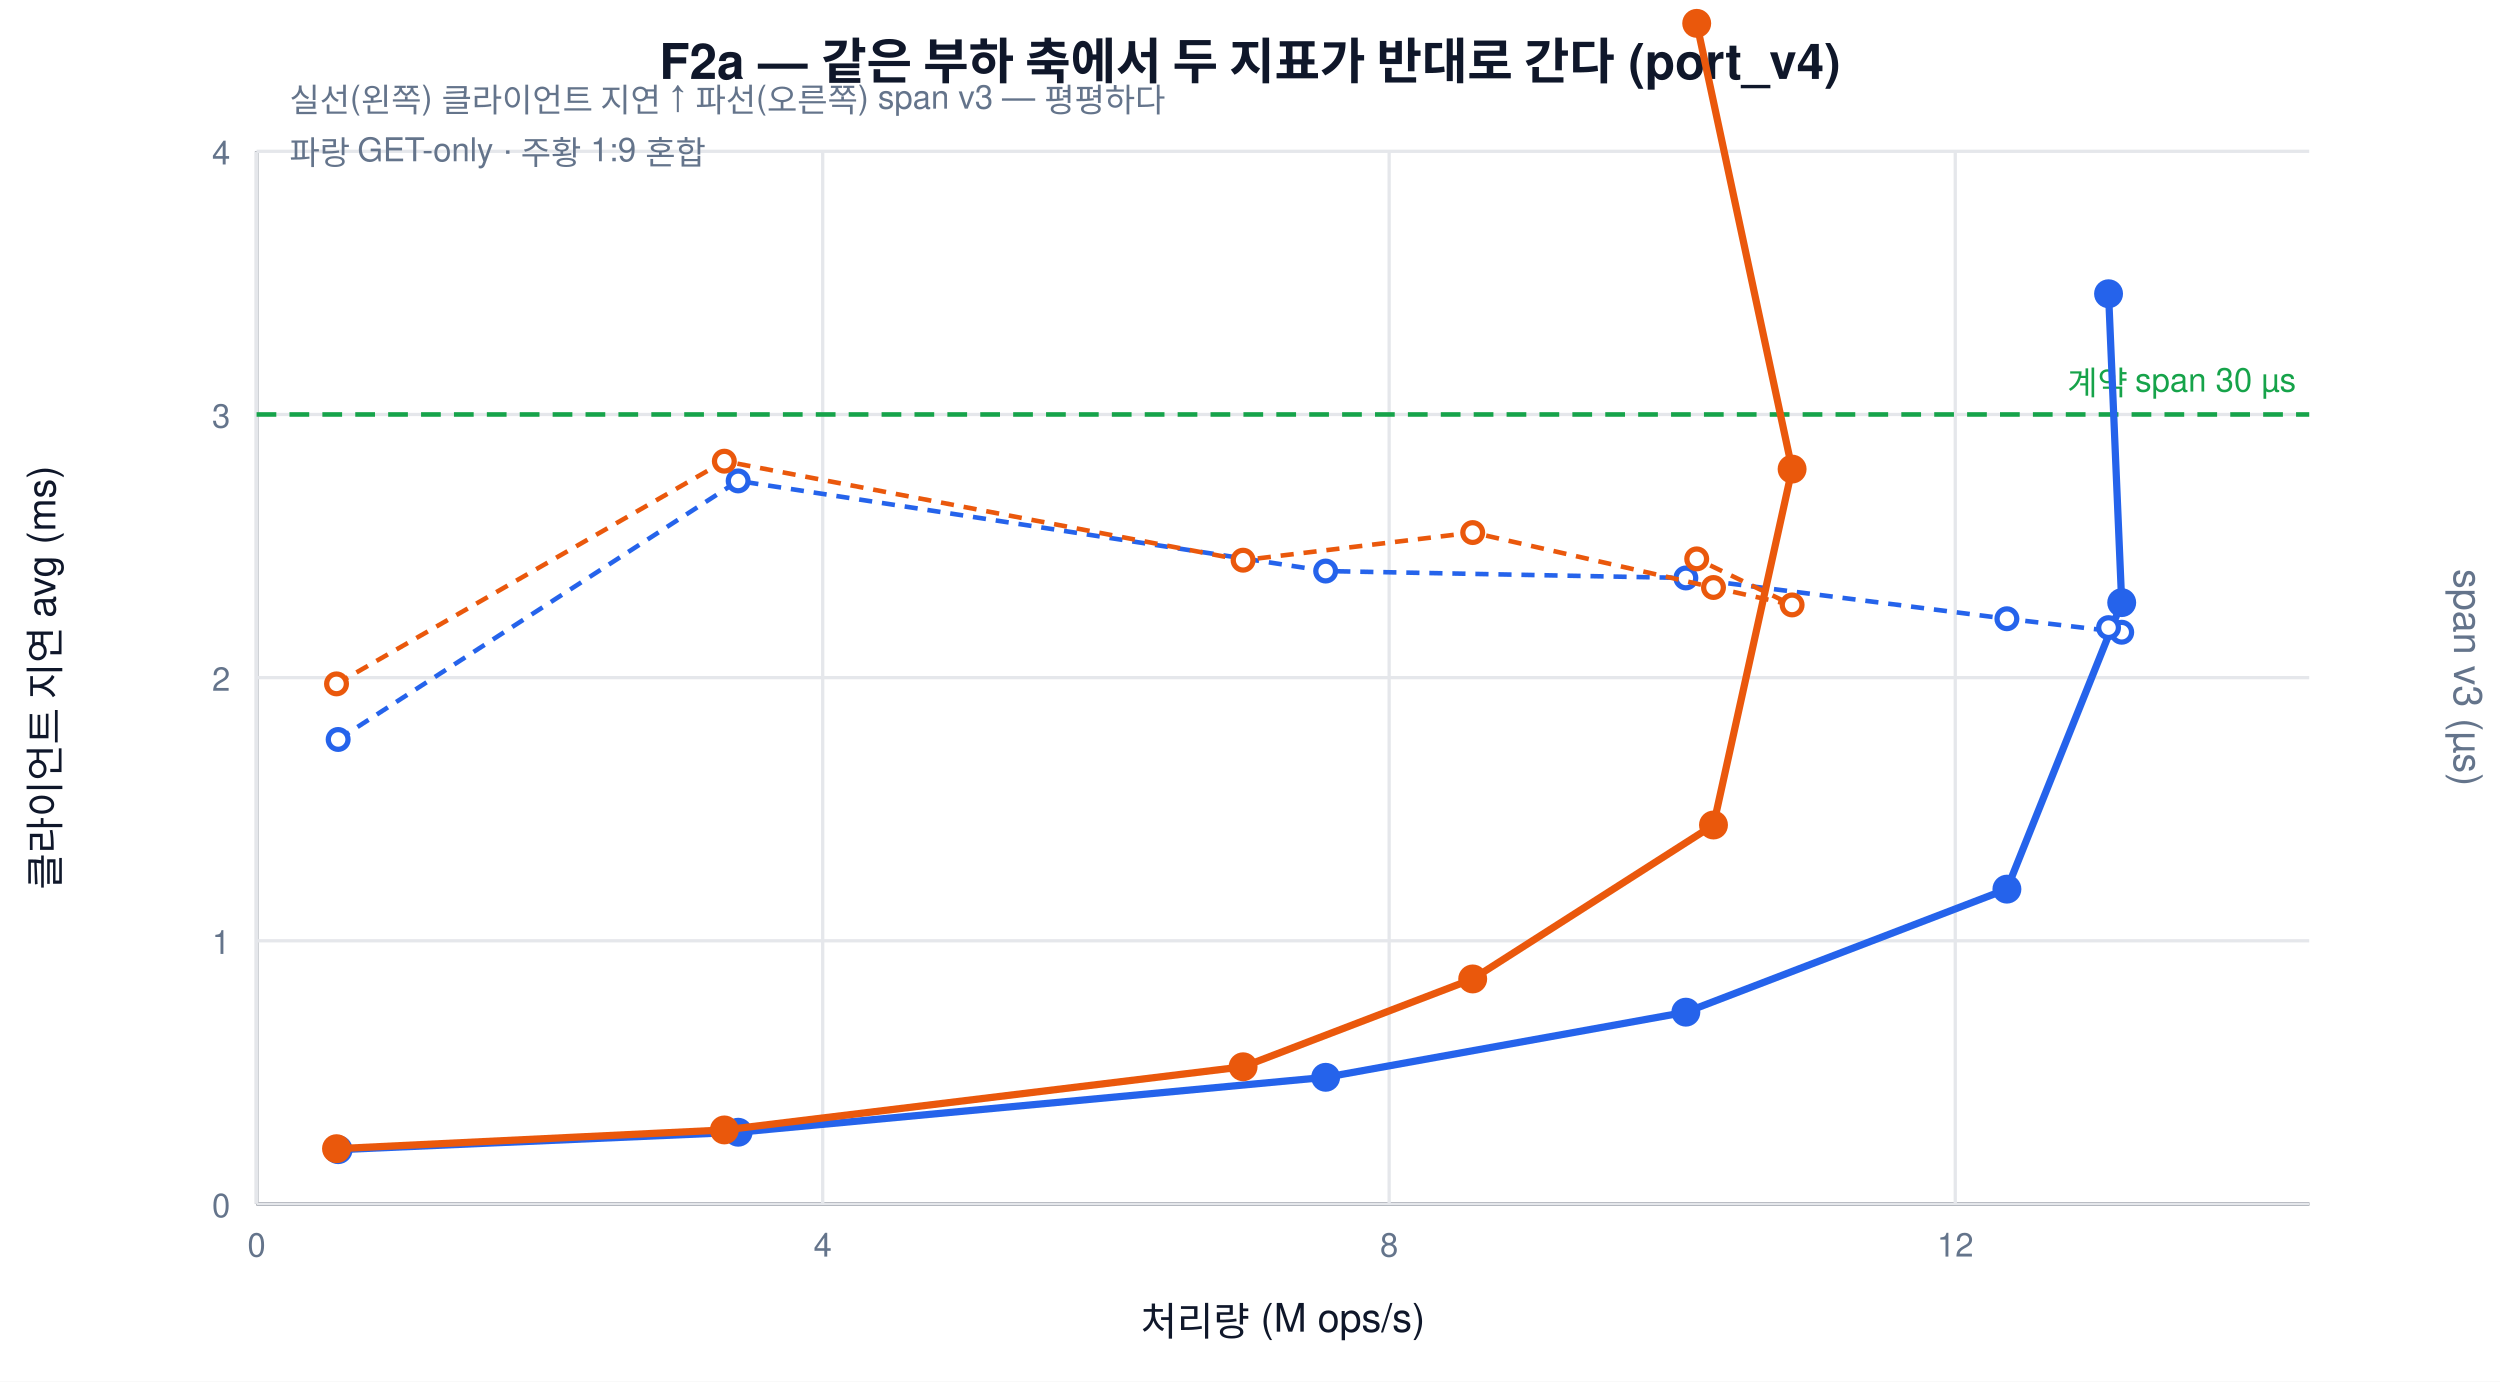
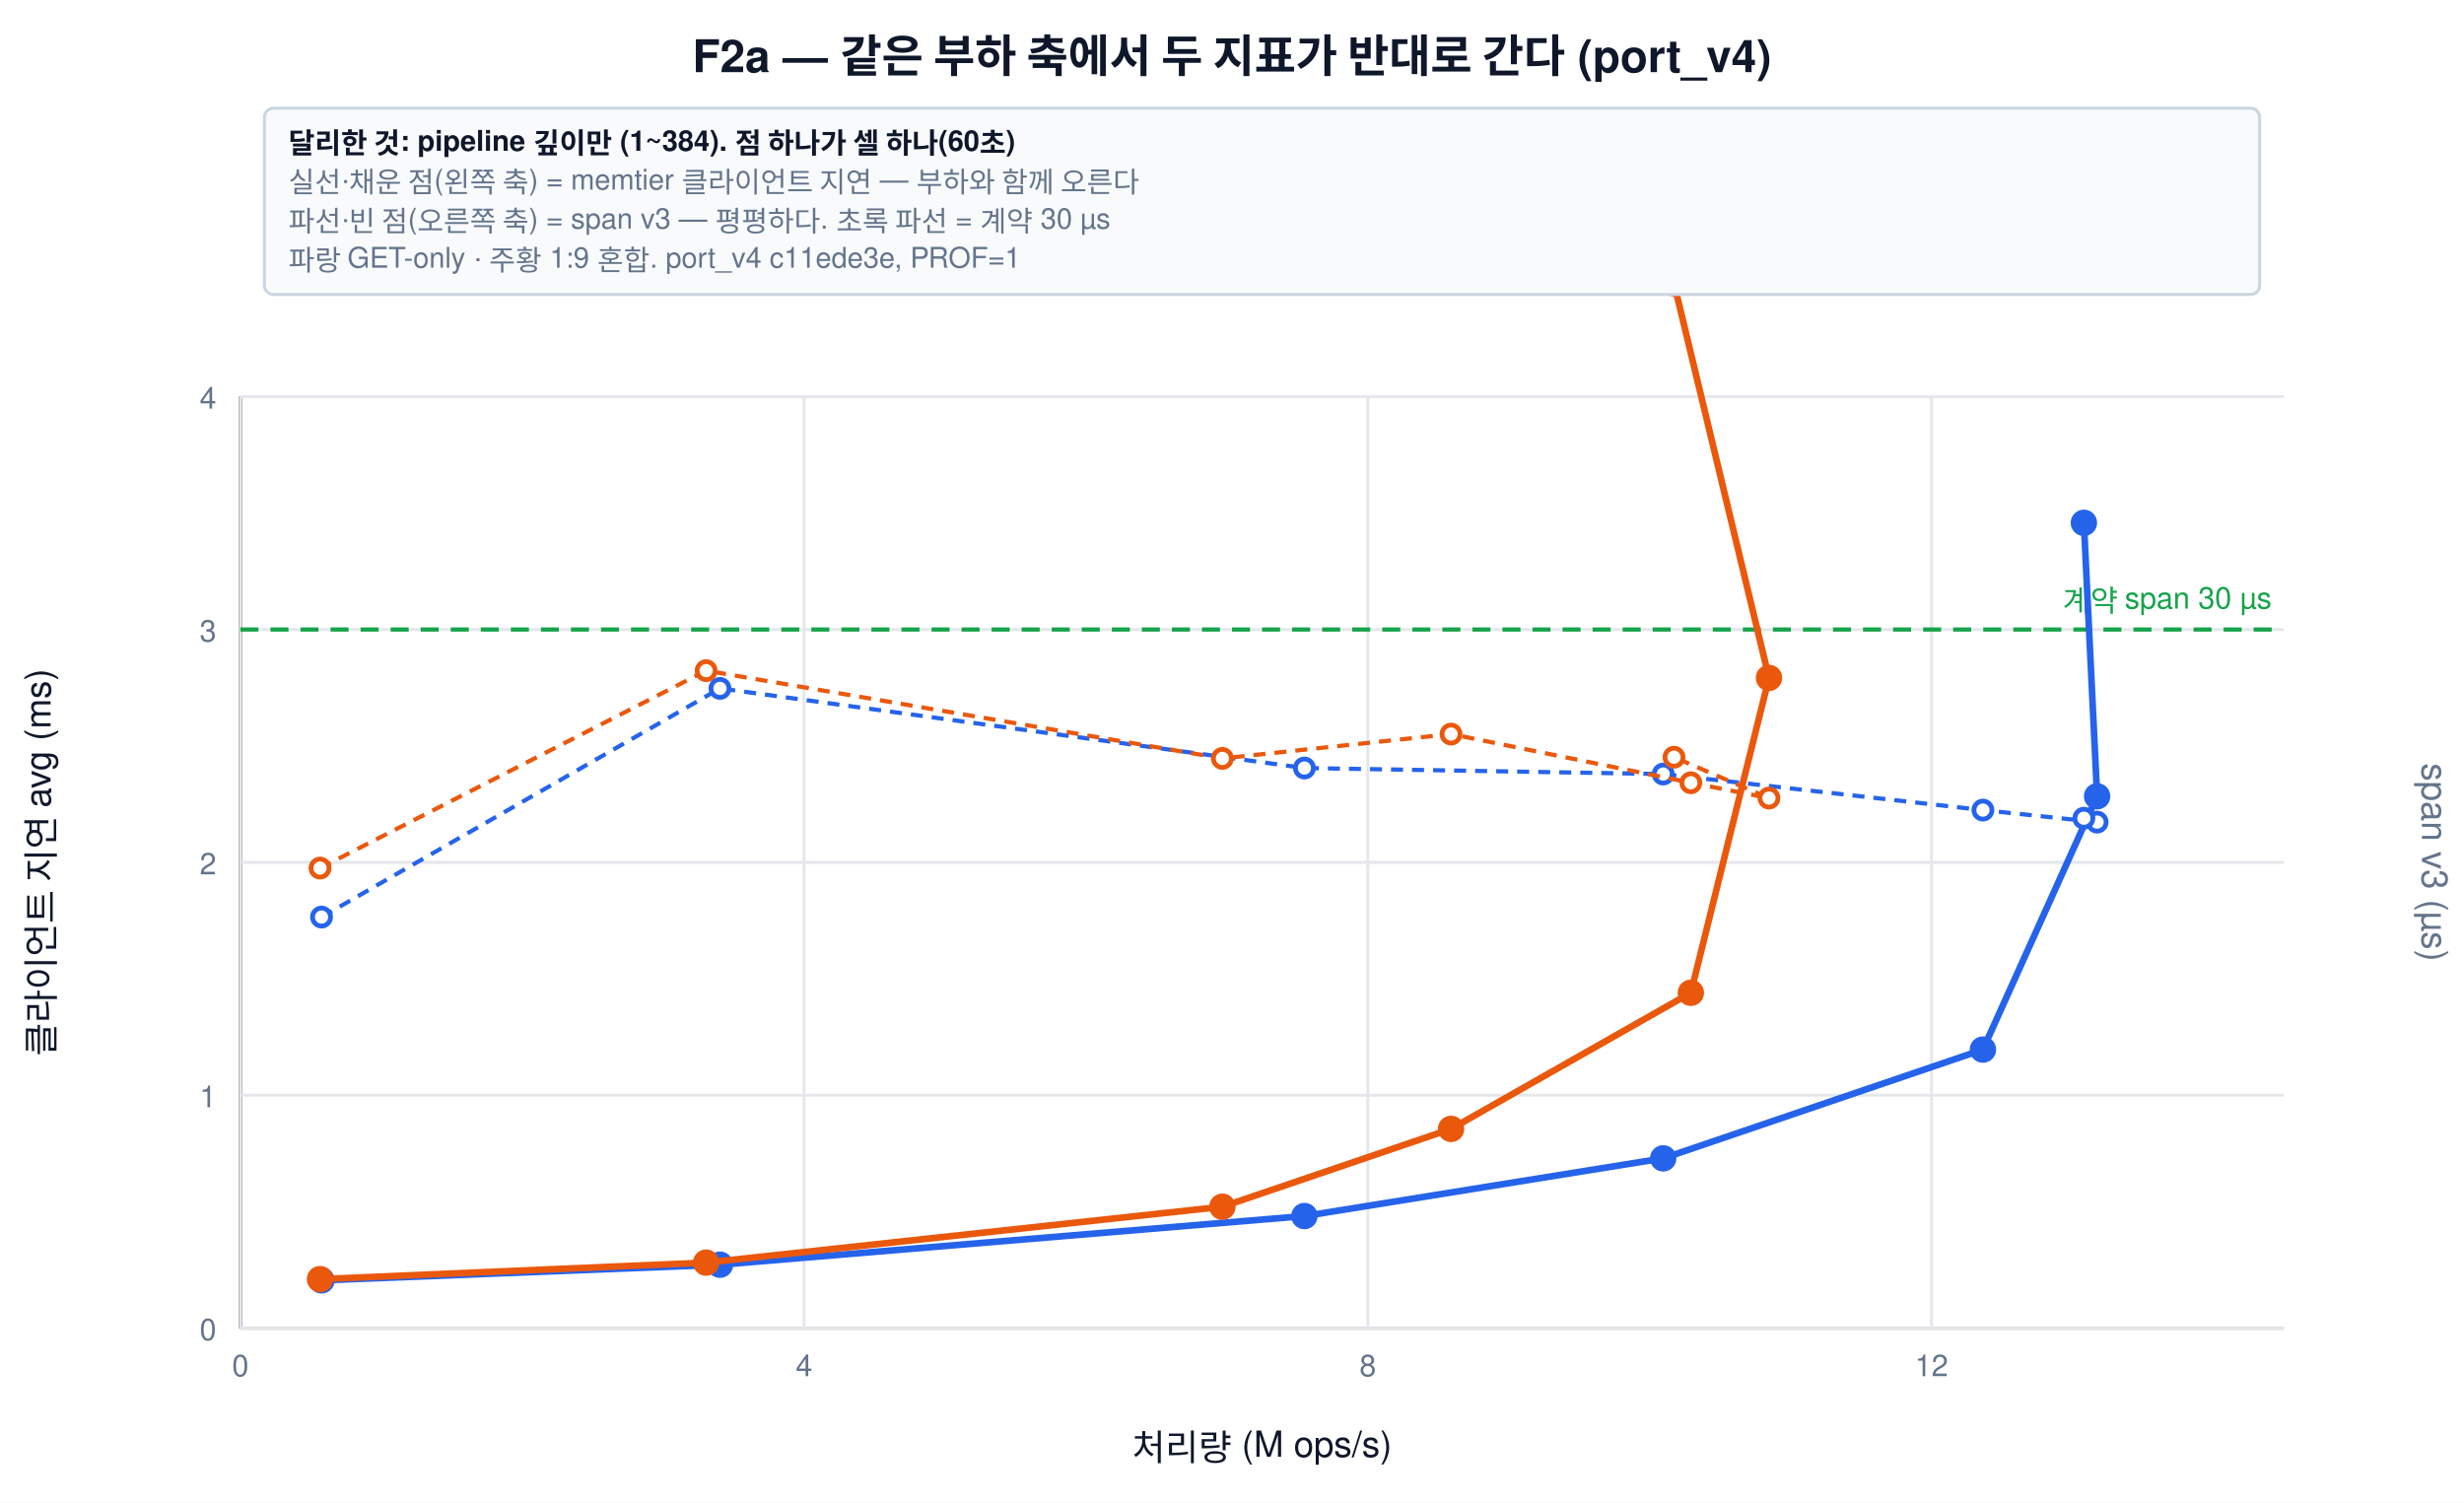
- <svg xmlns="http://www.w3.org/2000/svg" width="760" height="420" viewBox="0 0 760 420" font-family="Helvetica,Arial,sans-serif">
-   <rect width="760" height="420" fill="white" />
-   <text x="380.0" y="24.0" font-size="15" fill="#0f172a" text-anchor="middle" font-weight="600">F2a — 같은 부하 축에서 두 지표가 반대로 간다 (port_v4)</text>
-   <line x1="78.0" y1="366.0" x2="702.0" y2="366.0" stroke="#0f172a" stroke-width="1" />
-   <line x1="78.0" y1="46.0" x2="78.0" y2="366.0" stroke="#0f172a" stroke-width="1" />
-   <text x="390.0" y="406.0" font-size="12" fill="#0f172a" text-anchor="middle" font-weight="400">처리량 (M ops/s)</text>
-   <text x="18" y="206.0" font-size="12" fill="#0f172a" text-anchor="middle" transform="rotate(-90 18 206.0)">클라이언트 지연 avg (ms)</text>
-   <text x="746" y="206.0" font-size="12" fill="#64748b" text-anchor="middle" transform="rotate(90 746 206.0)">span v3 (µs)</text>
-   <line x1="78.0" y1="366.0" x2="702.0" y2="366.0" stroke="#e5e7eb" stroke-width="1" />
-   <text x="70.0" y="370.0" font-size="10" fill="#64748b" text-anchor="end" font-weight="400">0</text>
-   <line x1="78.0" y1="286.0" x2="702.0" y2="286.0" stroke="#e5e7eb" stroke-width="1" />
-   <text x="70.0" y="290.0" font-size="10" fill="#64748b" text-anchor="end" font-weight="400">1</text>
-   <line x1="78.0" y1="206.0" x2="702.0" y2="206.0" stroke="#e5e7eb" stroke-width="1" />
-   <text x="70.0" y="210.0" font-size="10" fill="#64748b" text-anchor="end" font-weight="400">2</text>
-   <line x1="78.0" y1="126.0" x2="702.0" y2="126.0" stroke="#e5e7eb" stroke-width="1" />
-   <text x="70.0" y="130.0" font-size="10" fill="#64748b" text-anchor="end" font-weight="400">3</text>
-   <line x1="78.0" y1="46.0" x2="702.0" y2="46.0" stroke="#e5e7eb" stroke-width="1" />
-   <text x="70.0" y="50.0" font-size="10" fill="#64748b" text-anchor="end" font-weight="400">4</text>
-   <line x1="78.0" y1="46.0" x2="78.0" y2="366.0" stroke="#e5e7eb" stroke-width="1" />
-   <text x="78.0" y="382.0" font-size="10" fill="#64748b" text-anchor="middle" font-weight="400">0</text>
-   <line x1="250.1" y1="46.0" x2="250.1" y2="366.0" stroke="#e5e7eb" stroke-width="1" />
-   <text x="250.1" y="382.0" font-size="10" fill="#64748b" text-anchor="middle" font-weight="400">4</text>
-   <line x1="422.3" y1="46.0" x2="422.3" y2="366.0" stroke="#e5e7eb" stroke-width="1" />
-   <text x="422.3" y="382.0" font-size="10" fill="#64748b" text-anchor="middle" font-weight="400">8</text>
-   <line x1="594.4" y1="46.0" x2="594.4" y2="366.0" stroke="#e5e7eb" stroke-width="1" />
-   <text x="594.4" y="382.0" font-size="10" fill="#64748b" text-anchor="middle" font-weight="400">12</text>
-   <line x1="78.0" y1="126.0" x2="702.0" y2="126.0" stroke="#16a34a" stroke-width="1.4" stroke-dasharray="6 4" />
-   <text x="698.0" y="120.0" font-size="10" fill="#16a34a" text-anchor="end" font-weight="400">계약 span 30 µs</text>
-   <path d="M 102.8,349.5 L 224.4,344.2 L 403.0,327.5 L 512.5,307.7 L 610.1,270.3 L 645.0,183.2 L 641.0,89.3" fill="none" stroke="#2563eb" stroke-width="2.2" />
-   <circle cx="102.8" cy="349.5" r="3.6" fill="#2563eb" stroke="#2563eb" stroke-width="1.6" />
-   <circle cx="224.4" cy="344.2" r="3.6" fill="#2563eb" stroke="#2563eb" stroke-width="1.6" />
-   <circle cx="403.0" cy="327.5" r="3.6" fill="#2563eb" stroke="#2563eb" stroke-width="1.6" />
-   <circle cx="512.5" cy="307.7" r="3.6" fill="#2563eb" stroke="#2563eb" stroke-width="1.6" />
-   <circle cx="610.1" cy="270.3" r="3.6" fill="#2563eb" stroke="#2563eb" stroke-width="1.6" />
-   <circle cx="645.0" cy="183.2" r="3.6" fill="#2563eb" stroke="#2563eb" stroke-width="1.6" />
-   <circle cx="641.0" cy="89.3" r="3.6" fill="#2563eb" stroke="#2563eb" stroke-width="1.6" />
-   <path d="M 102.8,224.8 L 224.4,146.2 L 403.0,173.6 L 512.5,175.7 L 610.1,188.1 L 645.0,192.2 L 641.0,190.8" fill="none" stroke="#2563eb" stroke-width="1.4" stroke-dasharray="4 3" />
-   <circle cx="102.8" cy="224.8" r="3.0" fill="white" stroke="#2563eb" stroke-width="1.6" />
-   <circle cx="224.4" cy="146.2" r="3.0" fill="white" stroke="#2563eb" stroke-width="1.6" />
-   <circle cx="403.0" cy="173.6" r="3.0" fill="white" stroke="#2563eb" stroke-width="1.6" />
-   <circle cx="512.5" cy="175.7" r="3.0" fill="white" stroke="#2563eb" stroke-width="1.6" />
-   <circle cx="610.1" cy="188.1" r="3.0" fill="white" stroke="#2563eb" stroke-width="1.6" />
-   <circle cx="645.0" cy="192.2" r="3.0" fill="white" stroke="#2563eb" stroke-width="1.6" />
-   <circle cx="641.0" cy="190.8" r="3.0" fill="white" stroke="#2563eb" stroke-width="1.6" />
-   <path d="M 102.3,349.2 L 220.2,343.5 L 377.9,324.3 L 447.7,297.6 L 520.9,250.8 L 544.8,142.6 L 515.8,7.1" fill="none" stroke="#ea580c" stroke-width="2.2" />
-   <circle cx="102.3" cy="349.2" r="3.6" fill="#ea580c" stroke="#ea580c" stroke-width="1.6" />
-   <circle cx="220.2" cy="343.5" r="3.6" fill="#ea580c" stroke="#ea580c" stroke-width="1.6" />
-   <circle cx="377.9" cy="324.3" r="3.6" fill="#ea580c" stroke="#ea580c" stroke-width="1.6" />
-   <circle cx="447.7" cy="297.6" r="3.6" fill="#ea580c" stroke="#ea580c" stroke-width="1.6" />
-   <circle cx="520.9" cy="250.8" r="3.6" fill="#ea580c" stroke="#ea580c" stroke-width="1.6" />
-   <circle cx="544.8" cy="142.6" r="3.6" fill="#ea580c" stroke="#ea580c" stroke-width="1.6" />
-   <circle cx="515.8" cy="7.1" r="3.6" fill="#ea580c" stroke="#ea580c" stroke-width="1.6" />
-   <path d="M 102.3,207.9 L 220.2,140.2 L 377.9,170.3 L 447.7,161.9 L 520.9,178.6 L 544.8,183.9 L 515.8,169.9" fill="none" stroke="#ea580c" stroke-width="1.4" stroke-dasharray="4 3" />
-   <circle cx="102.3" cy="207.9" r="3.0" fill="white" stroke="#ea580c" stroke-width="1.6" />
-   <circle cx="220.2" cy="140.2" r="3.0" fill="white" stroke="#ea580c" stroke-width="1.6" />
-   <circle cx="377.9" cy="170.3" r="3.0" fill="white" stroke="#ea580c" stroke-width="1.6" />
-   <circle cx="447.7" cy="161.9" r="3.0" fill="white" stroke="#ea580c" stroke-width="1.6" />
-   <circle cx="520.9" cy="178.6" r="3.0" fill="white" stroke="#ea580c" stroke-width="1.6" />
-   <circle cx="544.8" cy="183.9" r="3.0" fill="white" stroke="#ea580c" stroke-width="1.6" />
-   <circle cx="515.8" cy="169.9" r="3.0" fill="white" stroke="#ea580c" stroke-width="1.6" />
-   <text x="88.0" y="34.0" font-size="10" fill="#64748b" text-anchor="start" font-weight="400">실선(왼쪽) 클라이언트 지연 ↑    파선(오른쪽) span v3 — 평평하다</text>
-   <text x="88.0" y="50.0" font-size="10" fill="#64748b" text-anchor="start" font-weight="400">파랑 GET-only · 주황 1:9 혼합</text>
+ <svg xmlns="http://www.w3.org/2000/svg" width="820" height="500" viewBox="0 0 820 500" font-family="Helvetica,Arial,sans-serif">
+   <rect width="820" height="500" fill="white" />
+   <text x="410.0" y="24.0" font-size="15" fill="#0f172a" text-anchor="middle" font-weight="600">F2a — 같은 부하 축에서 두 지표가 반대로 간다 (port_v4)</text>
+   <line x1="80.0" y1="442.0" x2="760.0" y2="442.0" stroke="#0f172a" stroke-width="1" />
+   <line x1="80.0" y1="132.0" x2="80.0" y2="442.0" stroke="#0f172a" stroke-width="1" />
+   <text x="420.0" y="486.0" font-size="12" fill="#0f172a" text-anchor="middle" font-weight="400">처리량 (M ops/s)</text>
+   <text x="18" y="287.0" font-size="12" fill="#0f172a" text-anchor="middle" transform="rotate(-90 18 287.0)">클라이언트 지연 avg (ms)</text>
+   <text x="806" y="287.0" font-size="12" fill="#64748b" text-anchor="middle" transform="rotate(90 806 287.0)">span v3 (µs)</text>
+   <line x1="80.0" y1="442.0" x2="760.0" y2="442.0" stroke="#e5e7eb" stroke-width="1" />
+   <text x="72.0" y="446.0" font-size="10" fill="#64748b" text-anchor="end" font-weight="400">0</text>
+   <line x1="80.0" y1="364.5" x2="760.0" y2="364.5" stroke="#e5e7eb" stroke-width="1" />
+   <text x="72.0" y="368.5" font-size="10" fill="#64748b" text-anchor="end" font-weight="400">1</text>
+   <line x1="80.0" y1="287.0" x2="760.0" y2="287.0" stroke="#e5e7eb" stroke-width="1" />
+   <text x="72.0" y="291.0" font-size="10" fill="#64748b" text-anchor="end" font-weight="400">2</text>
+   <line x1="80.0" y1="209.5" x2="760.0" y2="209.5" stroke="#e5e7eb" stroke-width="1" />
+   <text x="72.0" y="213.5" font-size="10" fill="#64748b" text-anchor="end" font-weight="400">3</text>
+   <line x1="80.0" y1="132.0" x2="760.0" y2="132.0" stroke="#e5e7eb" stroke-width="1" />
+   <text x="72.0" y="136.0" font-size="10" fill="#64748b" text-anchor="end" font-weight="400">4</text>
+   <line x1="80.0" y1="132.0" x2="80.0" y2="442.0" stroke="#e5e7eb" stroke-width="1" />
+   <text x="80.0" y="458.0" font-size="10" fill="#64748b" text-anchor="middle" font-weight="400">0</text>
+   <line x1="267.6" y1="132.0" x2="267.6" y2="442.0" stroke="#e5e7eb" stroke-width="1" />
+   <text x="267.6" y="458.0" font-size="10" fill="#64748b" text-anchor="middle" font-weight="400">4</text>
+   <line x1="455.2" y1="132.0" x2="455.2" y2="442.0" stroke="#e5e7eb" stroke-width="1" />
+   <text x="455.2" y="458.0" font-size="10" fill="#64748b" text-anchor="middle" font-weight="400">8</text>
+   <line x1="642.8" y1="132.0" x2="642.8" y2="442.0" stroke="#e5e7eb" stroke-width="1" />
+   <text x="642.8" y="458.0" font-size="10" fill="#64748b" text-anchor="middle" font-weight="400">12</text>
+   <line x1="80.0" y1="209.5" x2="760.0" y2="209.5" stroke="#16a34a" stroke-width="1.4" stroke-dasharray="6 4" />
+   <text x="756.0" y="203.5" font-size="10" fill="#16a34a" text-anchor="end" font-weight="400">계약 span 30 µs</text>
+   <path d="M 107.0,426.1 L 239.6,420.9 L 434.1,404.7 L 553.5,385.5 L 659.9,349.3 L 697.9,265.0 L 693.5,174.0" fill="none" stroke="#2563eb" stroke-width="2.2" />
+   <circle cx="107.0" cy="426.1" r="3.6" fill="#2563eb" stroke="#2563eb" stroke-width="1.6" />
+   <circle cx="239.6" cy="420.9" r="3.6" fill="#2563eb" stroke="#2563eb" stroke-width="1.6" />
+   <circle cx="434.1" cy="404.7" r="3.6" fill="#2563eb" stroke="#2563eb" stroke-width="1.6" />
+   <circle cx="553.5" cy="385.5" r="3.6" fill="#2563eb" stroke="#2563eb" stroke-width="1.6" />
+   <circle cx="659.9" cy="349.3" r="3.6" fill="#2563eb" stroke="#2563eb" stroke-width="1.6" />
+   <circle cx="697.9" cy="265.0" r="3.6" fill="#2563eb" stroke="#2563eb" stroke-width="1.6" />
+   <circle cx="693.5" cy="174.0" r="3.6" fill="#2563eb" stroke="#2563eb" stroke-width="1.6" />
+   <path d="M 107.0,305.2 L 239.6,229.1 L 434.1,255.6 L 553.5,257.6 L 659.9,269.6 L 697.9,273.6 L 693.5,272.3" fill="none" stroke="#2563eb" stroke-width="1.4" stroke-dasharray="4 3" />
+   <circle cx="107.0" cy="305.2" r="3.0" fill="white" stroke="#2563eb" stroke-width="1.6" />
+   <circle cx="239.6" cy="229.1" r="3.0" fill="white" stroke="#2563eb" stroke-width="1.6" />
+   <circle cx="434.1" cy="255.6" r="3.0" fill="white" stroke="#2563eb" stroke-width="1.6" />
+   <circle cx="553.5" cy="257.6" r="3.0" fill="white" stroke="#2563eb" stroke-width="1.6" />
+   <circle cx="659.9" cy="269.6" r="3.0" fill="white" stroke="#2563eb" stroke-width="1.6" />
+   <circle cx="697.9" cy="273.6" r="3.0" fill="white" stroke="#2563eb" stroke-width="1.6" />
+   <circle cx="693.5" cy="272.3" r="3.0" fill="white" stroke="#2563eb" stroke-width="1.6" />
+   <path d="M 106.5,425.7 L 235.0,420.2 L 406.8,401.6 L 482.9,375.7 L 562.7,330.4 L 588.7,225.6 L 557.1,94.3" fill="none" stroke="#ea580c" stroke-width="2.2" />
+   <circle cx="106.5" cy="425.7" r="3.6" fill="#ea580c" stroke="#ea580c" stroke-width="1.6" />
+   <circle cx="235.0" cy="420.2" r="3.6" fill="#ea580c" stroke="#ea580c" stroke-width="1.6" />
+   <circle cx="406.8" cy="401.6" r="3.6" fill="#ea580c" stroke="#ea580c" stroke-width="1.6" />
+   <circle cx="482.9" cy="375.7" r="3.6" fill="#ea580c" stroke="#ea580c" stroke-width="1.6" />
+   <circle cx="562.7" cy="330.4" r="3.6" fill="#ea580c" stroke="#ea580c" stroke-width="1.6" />
+   <circle cx="588.7" cy="225.6" r="3.6" fill="#ea580c" stroke="#ea580c" stroke-width="1.6" />
+   <circle cx="557.1" cy="94.3" r="3.6" fill="#ea580c" stroke="#ea580c" stroke-width="1.6" />
+   <path d="M 106.5,288.9 L 235.0,223.2 L 406.8,252.4 L 482.9,244.3 L 562.7,260.5 L 588.7,265.6 L 557.1,252.0" fill="none" stroke="#ea580c" stroke-width="1.4" stroke-dasharray="4 3" />
+   <circle cx="106.5" cy="288.9" r="3.0" fill="white" stroke="#ea580c" stroke-width="1.6" />
+   <circle cx="235.0" cy="223.2" r="3.0" fill="white" stroke="#ea580c" stroke-width="1.6" />
+   <circle cx="406.8" cy="252.4" r="3.0" fill="white" stroke="#ea580c" stroke-width="1.6" />
+   <circle cx="482.9" cy="244.3" r="3.0" fill="white" stroke="#ea580c" stroke-width="1.6" />
+   <circle cx="562.7" cy="260.5" r="3.0" fill="white" stroke="#ea580c" stroke-width="1.6" />
+   <circle cx="588.7" cy="265.6" r="3.0" fill="white" stroke="#ea580c" stroke-width="1.6" />
+   <circle cx="557.1" cy="252.0" r="3.0" fill="white" stroke="#ea580c" stroke-width="1.6" />
+   <rect x="88.0" y="36.0" width="664.0" height="62" fill="#f8fafc" stroke="#cbd5e1" stroke-width="1" rx="3" />
+   <text x="96.0" y="51.0" font-size="9.5" fill="#0f172a" text-anchor="start" font-weight="600">달리한 것: pipeline 깊이만 (1~384). 점 하나가 셀 하나(60초)</text>
+   <text x="96.0" y="64.0" font-size="9.5" fill="#64748b" text-anchor="start" font-weight="400">실선·채운 점(왼쪽 축) = memtier 클라이언트 지연 — 부하와 함께 오른다</text>
+   <text x="96.0" y="77.0" font-size="9.5" fill="#64748b" text-anchor="start" font-weight="400">파선·빈 점(오른쪽 축) = span v3 — 평평하다. 초록 파선 = 계약 30 µs</text>
+   <text x="96.0" y="90.0" font-size="9.5" fill="#64748b" text-anchor="start" font-weight="400">파랑 GET-only · 주황 1:9 혼합.  port_v4 c11ede3e, PROF=1</text>
</svg>
